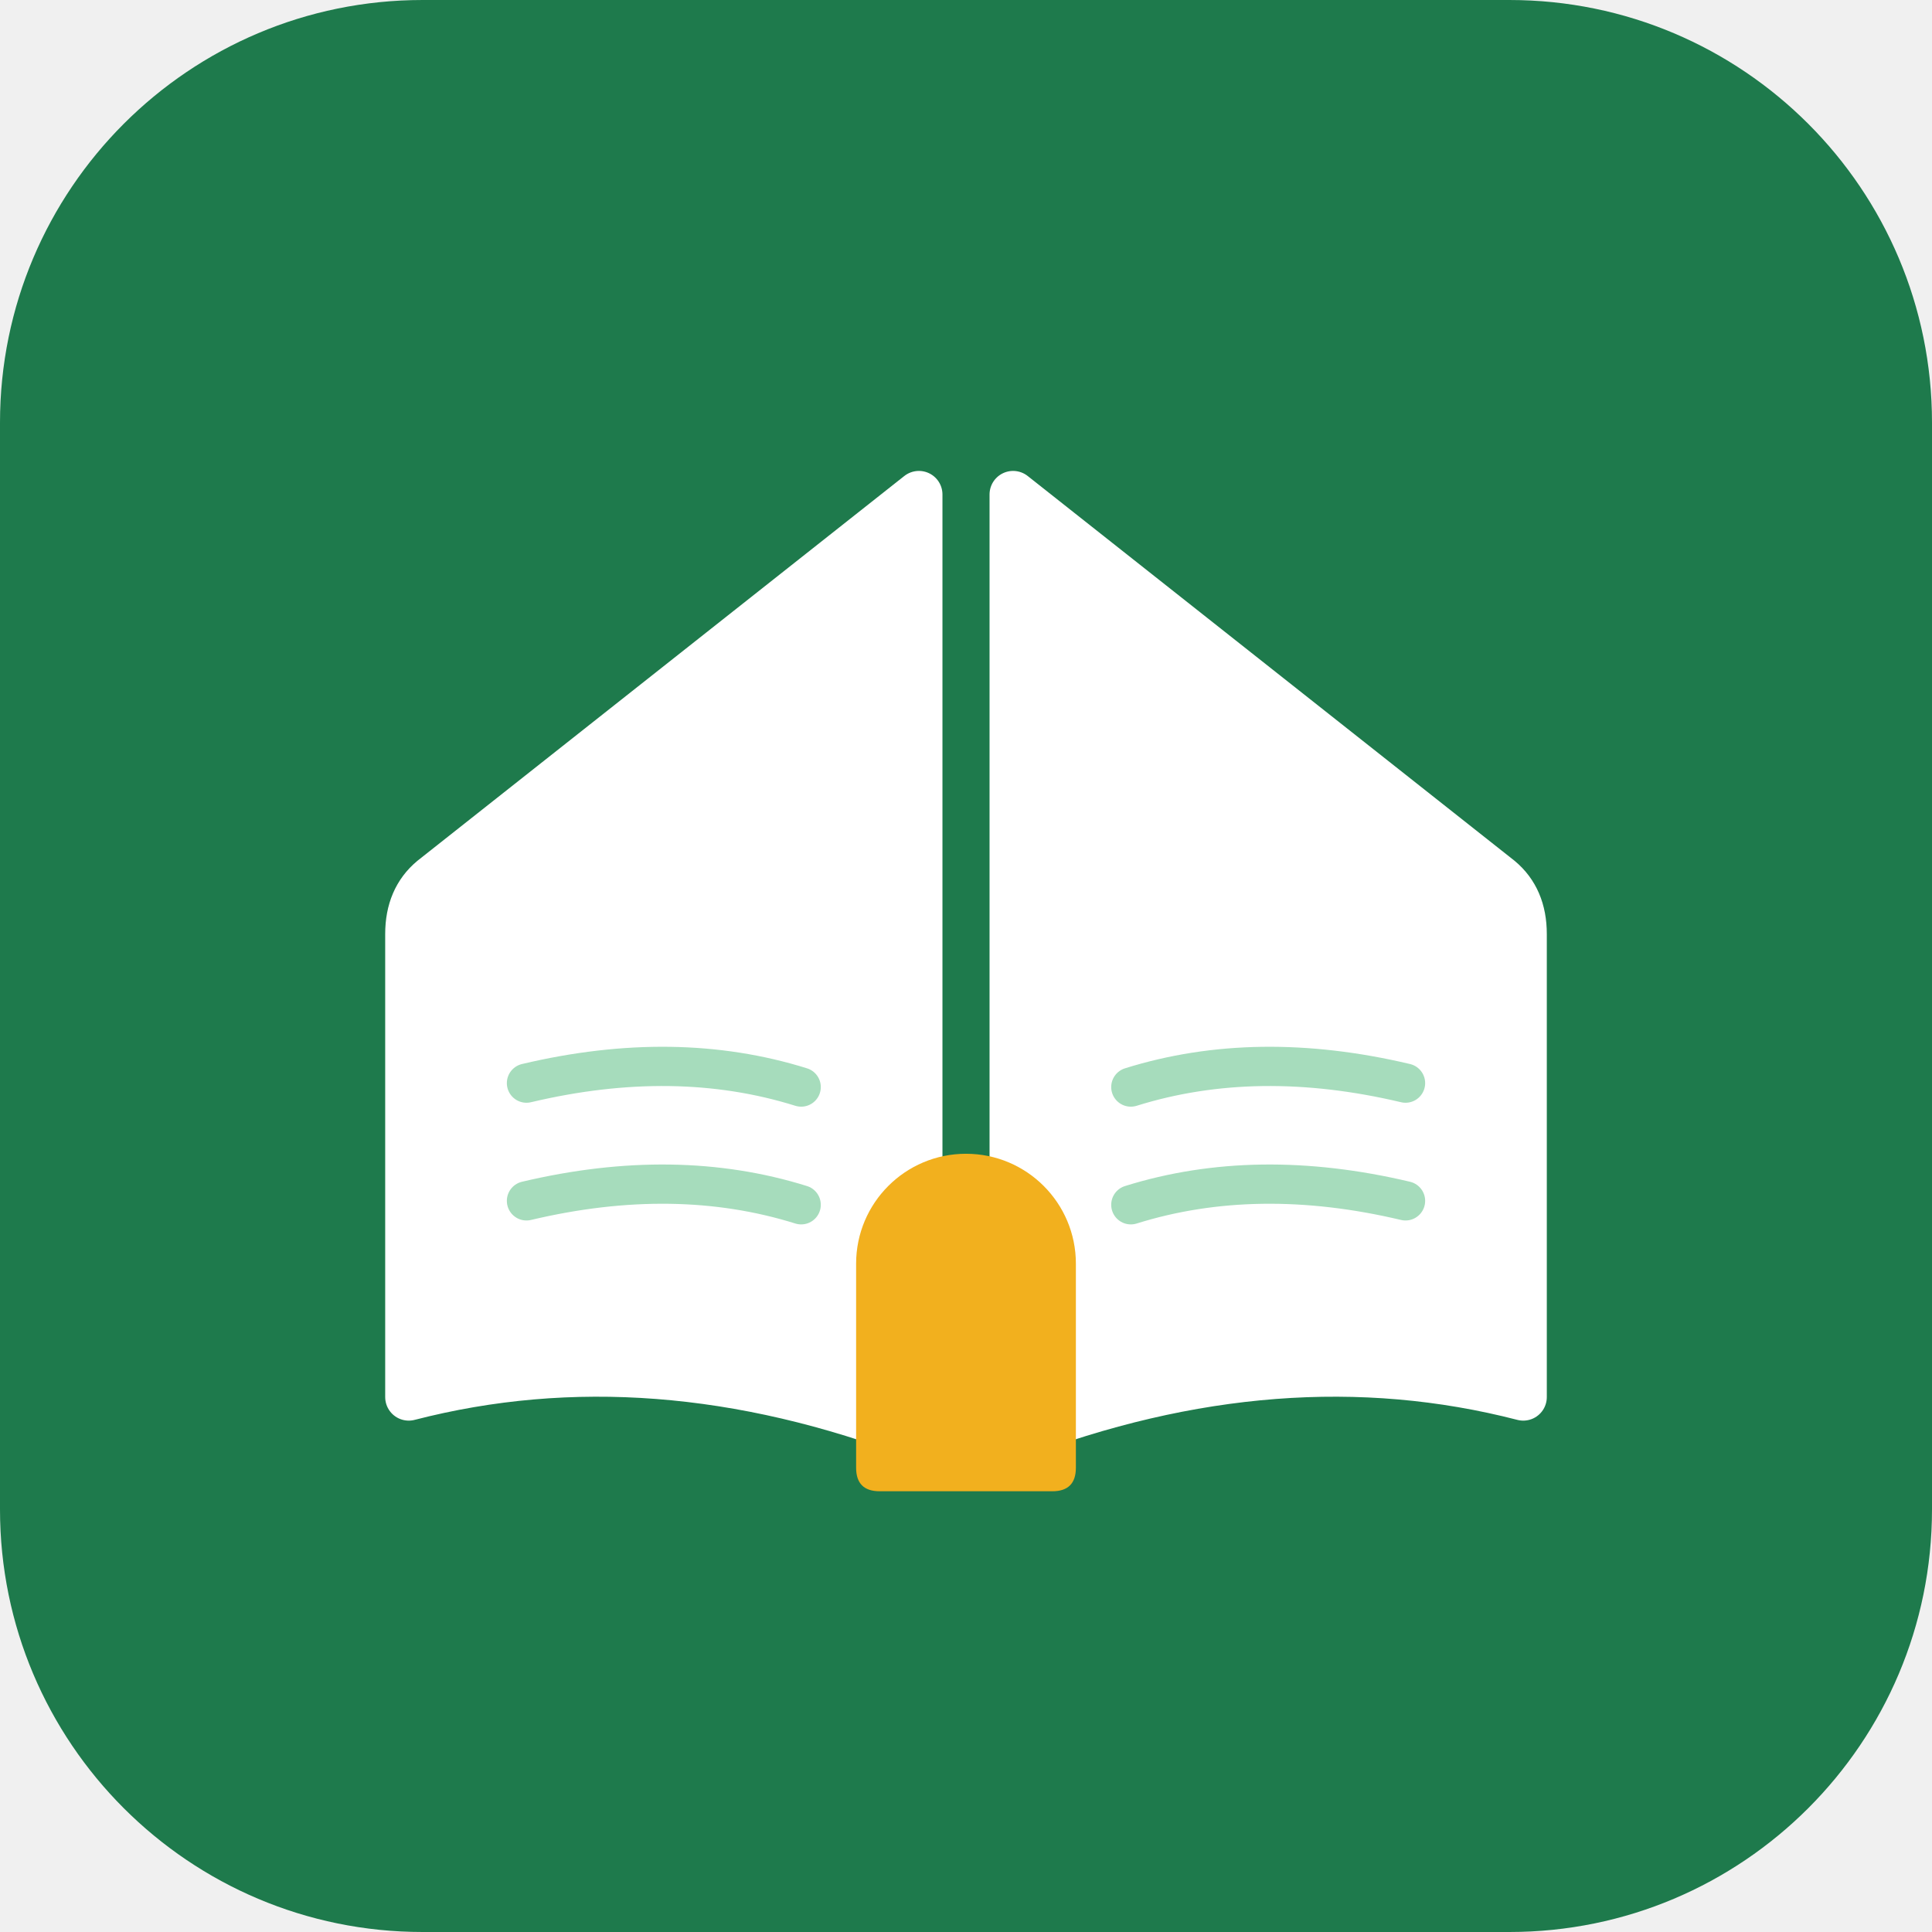
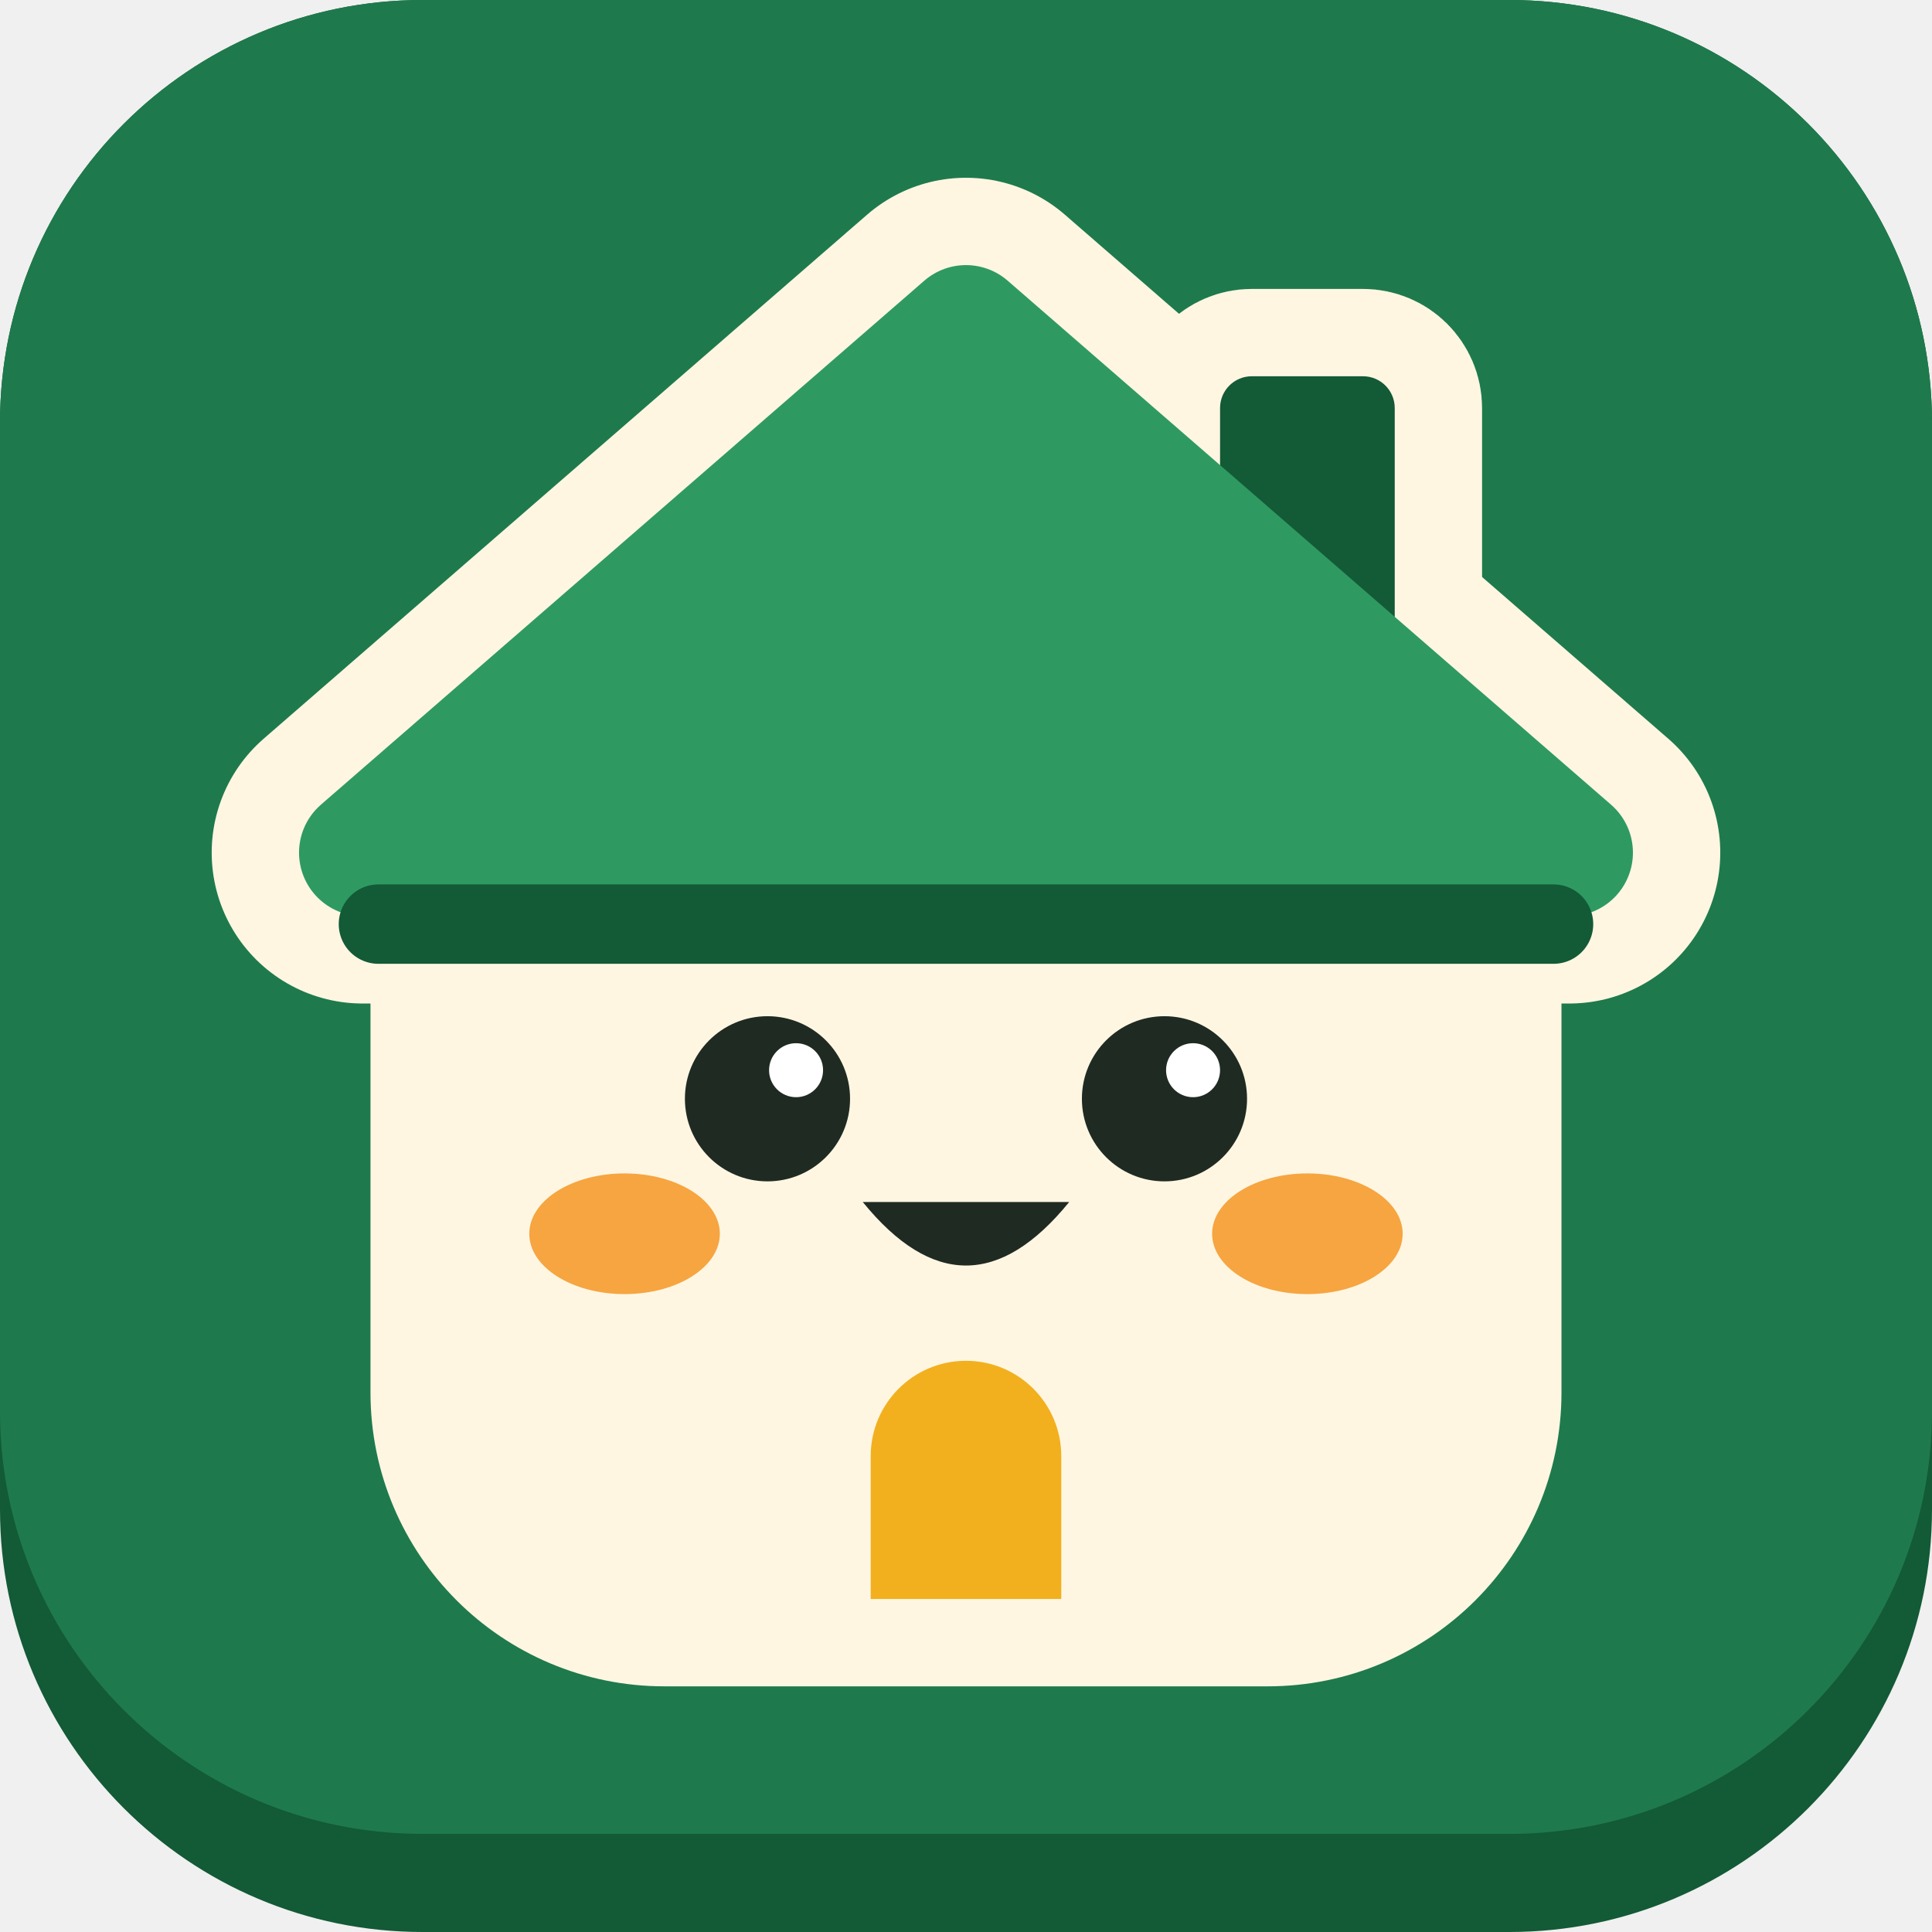
<svg xmlns="http://www.w3.org/2000/svg" viewBox="0 0 512 512" width="512" height="512">
-   <rect width="512" height="512" rx="112" fill="#1e7a4c" />
-   <g transform="translate(256 260) scale(1.04) translate(-256 -274)">
-     <g fill="#ffffff" stroke="#ffffff" stroke-width="12" stroke-linejoin="round">
-       <path d="M244 150 120 248Q114 253 114 262V380Q176 364 244 390Z" />
-       <path d="M268 150 392 248Q398 253 398 262V380Q336 364 268 390Z" />
+   <rect width="512" height="512" rx="112" fill="#135a36" />
+   <path fill="#1e7a4c" d="M112 0h288a112 112 0 0 1 112 112v262a112 112 0 0 1-112 112H112a112 112 0 0 1-112-112V112a112 112 0 0 1 112-112z" />
+   <g transform="translate(45.58 28.17) scale(4.2083)">
+     <g fill="#fff6e2" stroke="#fff6e2" stroke-linejoin="round">
+       <rect x="66" y="17" width="11" height="22" rx="2" stroke-width="11" />
+       <rect x="18" y="42" width="64" height="52" rx="13" stroke-width="11" />
+       <path d="M50 14 88 47H12z" stroke-width="19" />
    </g>
-     <path d="M144 300Q182 291 214 301M144 330Q182 321 214 331M298 301Q330 291 368 300M298 331Q330 321 368 330" fill="none" stroke="#a6dcbc" stroke-width="10" stroke-linecap="round" />
-     <path d="M228 346A28 28 0 0 1 284 346V398Q284 404 278 404H234Q228 404 228 398Z" fill="#f2b01e" />
+     <rect fill="#135a36" x="66" y="17" width="11" height="22" rx="2" />
+     <rect fill="#fff6e2" x="18" y="42" width="64" height="52" rx="13" />
+     <path fill="#2e9a62" stroke="#2e9a62" stroke-width="8" stroke-linejoin="round" d="M50 14 88 47H12z" />
+     <path d="M13 51.5h74" stroke="#135a36" stroke-width="5" stroke-linecap="round" />
+     <path fill="#f2b01e" d="M44 94v-9a6 6 0 0 1 12 0v9z" />
+     <ellipse fill="#f6a540" cx="28.5" cy="71" rx="6" ry="3.8" />
+     <ellipse fill="#f6a540" cx="71.5" cy="71" rx="6" ry="3.8" />
+     <circle fill="#1f2a22" cx="37.5" cy="62.5" r="5.2" />
+     <circle fill="#1f2a22" cx="62.5" cy="62.5" r="5.2" />
+     <circle fill="#fff" cx="39.3" cy="60.7" r="1.7" />
+     <circle fill="#fff" cx="64.3" cy="60.7" r="1.7" />
+     <path fill="#1f2a22" d="M43.5 69q6.5 8 13 0z" />
  </g>
</svg>
